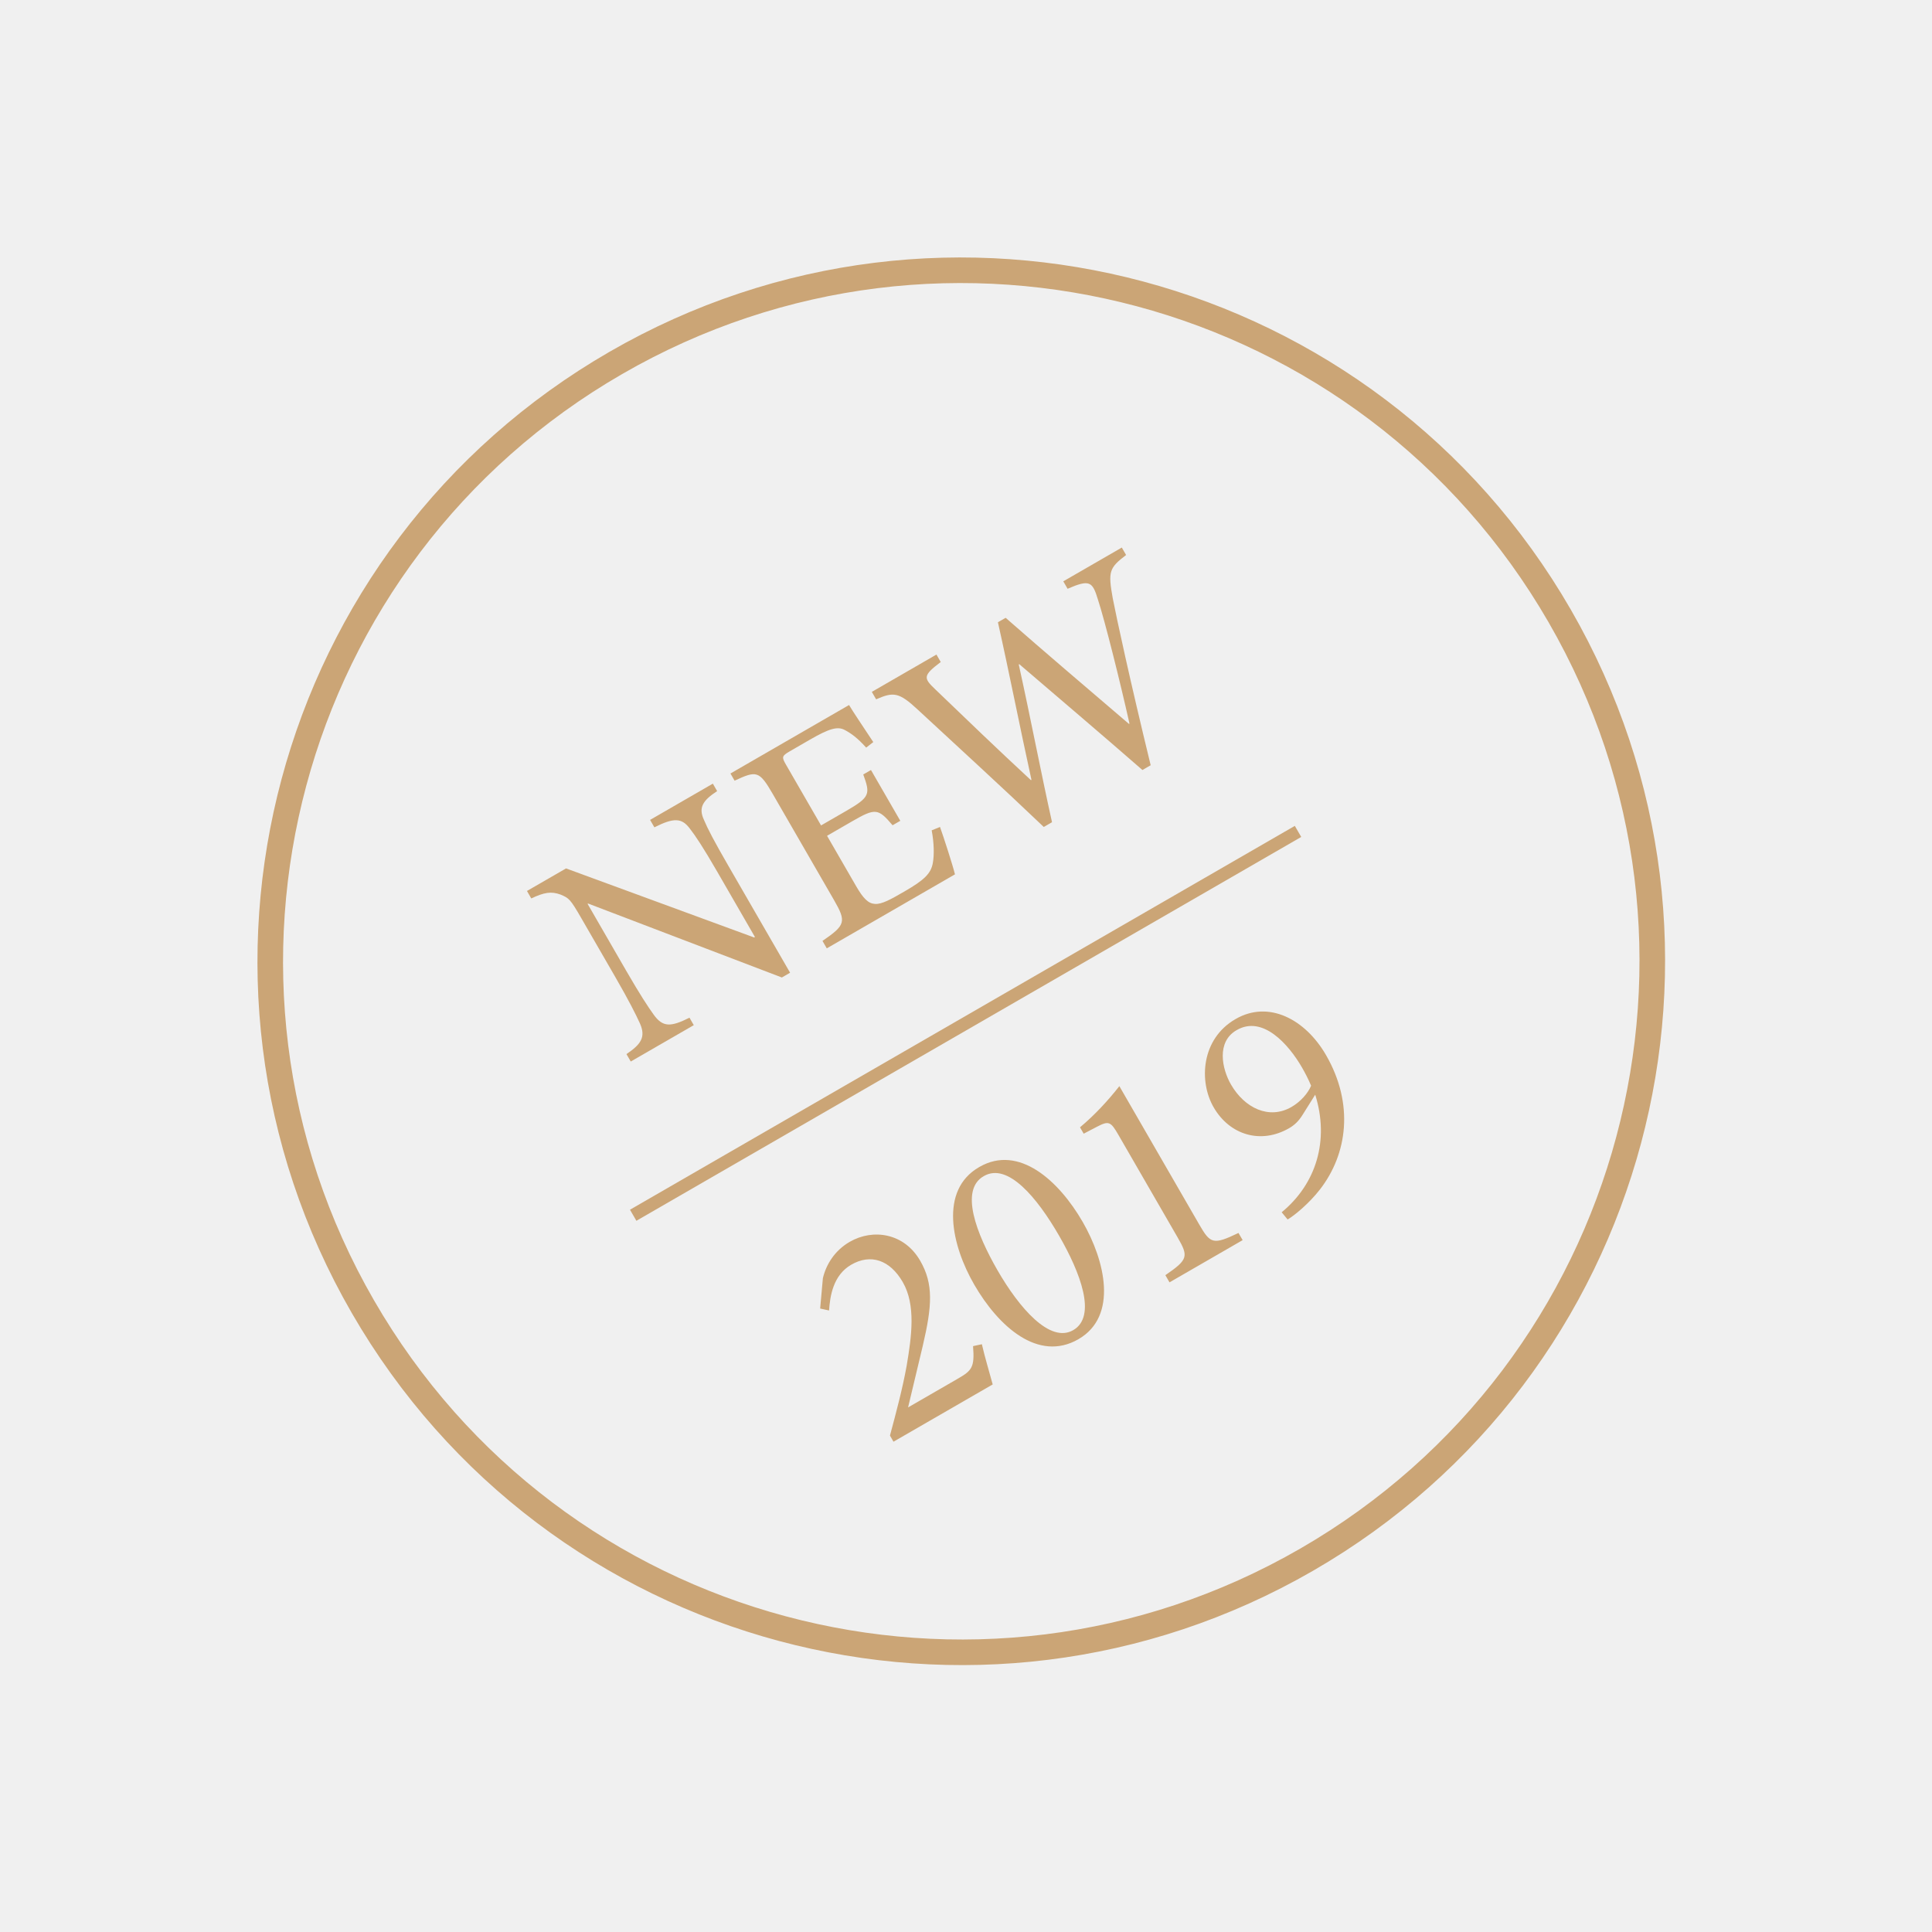
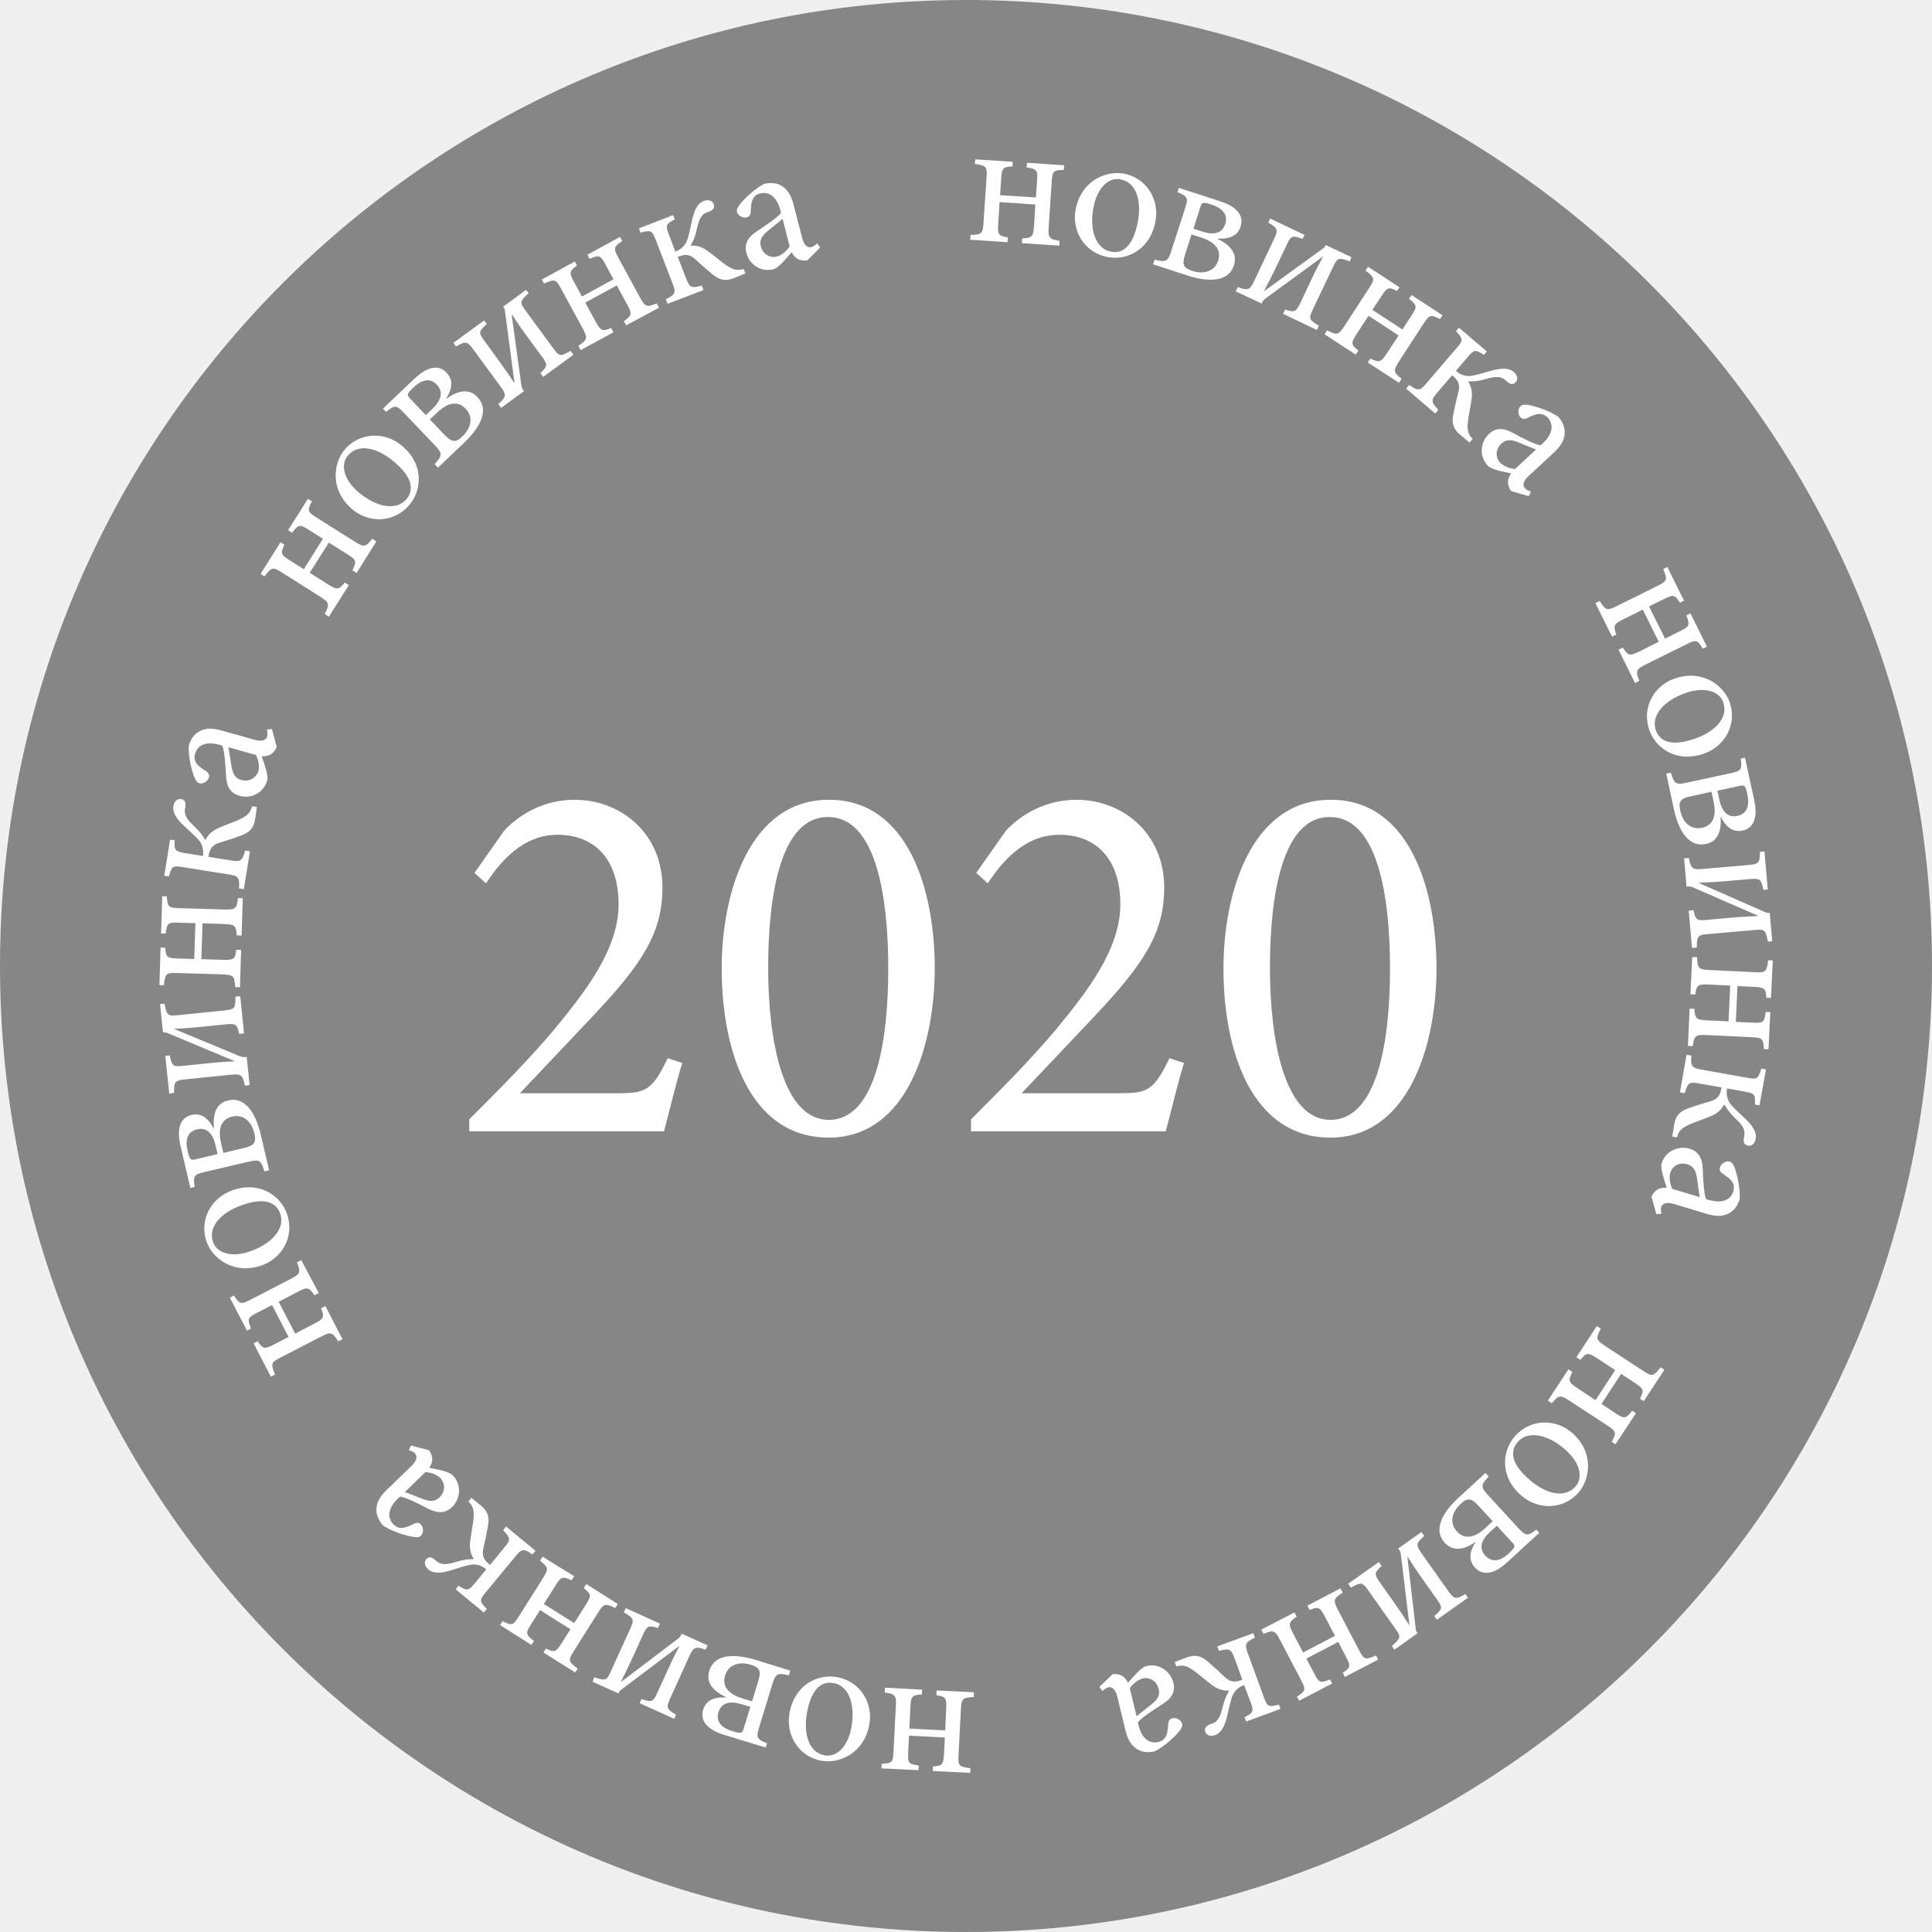
- <svg xmlns="http://www.w3.org/2000/svg" width="151" height="151" viewBox="0 0 151 151" fill="none">
-   <circle cx="75.131" cy="75.131" r="54" transform="rotate(-30 75.1314 75.1314)" stroke="#CBA576" stroke-width="2" />
-   <path d="M55.714 61.248L50.809 64.081L51.145 64.662C52.648 63.906 53.282 63.9 53.926 64.775C54.345 65.309 54.96 66.229 56.064 68.141L59.004 73.234L58.941 73.27L44.241 67.873L41.186 69.636L41.522 70.219C42.547 69.738 43.079 69.652 43.816 69.919C44.478 70.202 44.568 70.261 45.444 71.779L48.084 76.351C49.175 78.243 49.701 79.297 50.011 79.978C50.495 81.056 50.099 81.617 48.962 82.385L49.298 82.966L54.224 80.123L53.888 79.54C52.426 80.273 51.804 80.3 51.088 79.3C50.678 78.733 50.04 77.772 48.936 75.859L45.924 70.642L45.965 70.618L61.108 76.398L61.752 76.026L56.916 67.649C55.8 65.716 55.301 64.757 55.013 64.065C54.58 63.123 54.922 62.565 56.05 61.831L55.714 61.248ZM72.818 64.897C73.007 65.897 73.02 66.832 72.907 67.451C72.762 68.256 72.276 68.758 70.696 69.67C69.657 70.27 68.93 70.69 68.379 70.648C67.861 70.614 67.472 70.229 66.908 69.252L64.64 65.324L66.614 64.184C68.423 63.14 68.64 63.181 69.762 64.5L70.365 64.152L68.073 60.182L67.47 60.53C68.025 62.067 68.017 62.293 66.126 63.385L64.172 64.513L61.436 59.774C61.088 59.172 61.093 59.085 61.738 58.713L63.317 57.801C64.814 56.937 65.459 56.759 66.014 57.048C66.536 57.328 67.008 57.666 67.699 58.431L68.254 57.999C67.567 56.955 66.648 55.601 66.36 55.102L57.09 60.455L57.414 61.016C59.119 60.225 59.333 60.212 60.401 62.062L65.177 70.334C66.161 72.039 66.091 72.301 64.283 73.539L64.619 74.121L74.638 68.337C74.453 67.584 73.74 65.39 73.469 64.633L72.818 64.897ZM87.677 42.795L83.104 45.435L83.44 46.017C85.169 45.268 85.384 45.449 85.813 46.864C86.354 48.52 87.542 53.265 88.277 56.554L88.235 56.578C84.891 53.715 81.742 51.044 78.598 48.286L77.995 48.634C78.891 52.634 79.698 56.768 80.616 60.95L80.574 60.974C77.956 58.55 75.525 56.212 73.095 53.874C72.171 52.994 72.117 52.804 73.526 51.741L73.19 51.159L68.139 54.075L68.475 54.657C69.827 54.071 70.247 54.078 71.75 55.482C75.029 58.522 78.305 61.508 81.579 64.634L82.223 64.262C81.339 60.283 80.583 56.285 79.623 51.934L79.665 51.91C82.465 54.312 86.215 57.495 89.29 60.182L89.934 59.81C88.279 53.006 87.279 48.346 86.968 46.752C86.595 44.666 86.686 44.392 88.013 43.377L87.677 42.795Z" fill="#CBA576" />
-   <path d="M76.051 105.21C76.184 106.88 75.962 107.119 74.839 107.767L70.973 109.999L72.116 105.21C72.852 102.069 72.975 100.363 71.919 98.534C70.671 96.372 68.241 96.002 66.412 97.058C65.227 97.742 64.562 98.846 64.314 99.904L64.101 102.272L64.798 102.424C64.871 101.301 65.116 99.663 66.53 98.847C68.047 97.971 69.549 98.461 70.558 100.207C71.59 101.994 71.252 104.434 70.863 106.737C70.541 108.53 70.04 110.399 69.557 112.202L69.833 112.68L77.586 108.204C77.295 107.125 76.975 106.09 76.741 105.061L76.051 105.21ZM76.523 91.22C73.384 93.032 74.386 97.359 76.138 100.394C78.034 103.678 81.148 106.48 84.287 104.668C87.404 102.868 86.37 98.532 84.618 95.498C82.77 92.297 79.64 89.42 76.543 91.208L76.523 91.22ZM76.898 91.918C78.769 90.838 81.064 93.614 82.768 96.566C84.436 99.455 85.749 102.881 83.879 103.961C82.05 105.017 79.644 102.194 77.976 99.305C76.296 96.395 75.006 93.01 76.877 91.93L76.898 91.918ZM97.122 96.925L96.798 96.364C94.823 97.31 94.602 97.216 93.738 95.719L87.486 84.891C86.607 86.008 85.588 87.123 84.41 88.108L84.698 88.606L85.72 88.072C86.658 87.585 86.802 87.641 87.413 88.701L92.034 96.704C92.897 98.2 92.869 98.438 91.082 99.664L91.406 100.225L97.122 96.925ZM96.558 79.653C93.876 81.201 93.689 84.524 94.853 86.54C96.113 88.723 98.554 89.447 100.757 88.175C101.152 87.947 101.499 87.636 101.812 87.123L102.794 85.558C103.911 89.126 102.878 92.521 100.173 94.748L100.637 95.311C101.157 95.011 102.305 94.071 103.163 92.966C105.309 90.203 105.848 86.289 103.64 82.465C102.02 79.659 99.156 78.153 96.579 79.641L96.558 79.653ZM96.663 80.507C98.679 79.343 100.695 81.588 101.763 83.437C102.003 83.853 102.258 84.343 102.472 84.857C102.228 85.442 101.665 86.099 100.937 86.519C99.192 87.527 97.276 86.61 96.208 84.76C95.5 83.534 95.062 81.431 96.642 80.519L96.663 80.507Z" fill="#CBA576" />
-   <line x1="49.488" y1="94.981" x2="101.45" y2="64.981" stroke="#CBA576" />
+ <svg xmlns="http://www.w3.org/2000/svg" width="111" height="111" viewBox="0 0 111 111" fill="none">
+   <path d="M111 55.5C111 86.152 86.152 111 55.5 111C24.848 111 0 86.152 0 55.5C0 24.848 24.848 0 55.5 0C86.152 0 111 24.848 111 55.5Z" fill="#868686" />
+   <path d="M58.71 13.971L58.729 13.696C59.307 13.668 59.364 13.602 59.411 12.938L59.487 11.752L57.43 11.61L57.354 12.796C57.306 13.488 57.354 13.545 57.904 13.639L57.885 13.915L55.742 13.772L55.761 13.497C56.424 13.478 56.472 13.421 56.51 12.739L56.681 10.188C56.718 9.6 56.69 9.515 56.007 9.42L56.036 9.154L58.188 9.297L58.169 9.562C57.629 9.581 57.562 9.657 57.524 10.245L57.458 11.212L59.516 11.345L59.582 10.368C59.62 9.799 59.592 9.704 58.985 9.619L59.004 9.353L61.137 9.496L61.118 9.761C60.521 9.771 60.464 9.837 60.426 10.434L60.255 12.985C60.208 13.658 60.255 13.734 60.881 13.839L60.862 14.114L58.71 13.971Z" fill="white" />
+   <path d="M64.587 9.979C65.877 10.235 66.636 11.468 66.38 12.748C66.048 14.427 64.663 14.976 63.63 14.768C62.207 14.483 61.572 13.165 61.8 12.027C62.141 10.311 63.63 9.79 64.578 9.979H64.587ZM64.379 10.302C63.753 10.178 63.061 10.709 62.833 11.885C62.568 13.194 62.947 14.275 63.81 14.455C64.455 14.588 65.081 14.218 65.365 12.786C65.602 11.582 65.308 10.491 64.398 10.311L64.379 10.302Z" fill="white" />
+   <path d="M69.965 13.735C70.667 14.057 71.112 14.569 70.894 15.243C70.553 16.286 69.292 16.172 68.23 15.831L66.248 15.186L66.333 14.92C67.006 15.082 67.092 15.034 67.3 14.399L68.078 12C68.277 11.393 68.258 11.289 67.651 11.042L67.727 10.795L70.098 11.563C70.98 11.848 71.501 12.332 71.273 13.024C71.065 13.678 70.42 13.726 69.965 13.707V13.735ZM68.078 14.655C67.879 15.252 68.049 15.413 68.505 15.565C69.121 15.764 69.766 15.631 69.984 14.977C70.202 14.323 69.756 13.887 69.017 13.65L68.457 13.47L68.078 14.655ZM69.083 13.308C69.709 13.507 70.212 13.431 70.392 12.872C70.572 12.322 70.221 11.962 69.633 11.763C69.112 11.592 69.055 11.63 68.969 11.876L68.571 13.138L69.083 13.308Z" fill="white" />
+   <path d="M77.55 15.015C76.906 14.778 76.83 14.825 76.612 15.29L75.436 17.756C75.18 18.296 75.189 18.372 75.777 18.713L75.663 18.96L73.719 18.03L73.833 17.784C74.364 17.964 74.459 17.926 74.706 17.414L75.35 16.049C75.464 15.802 75.635 15.442 76.014 14.749H75.995L72.743 17.12C72.638 17.196 72.563 17.281 72.515 17.376L72.487 17.442L70.998 16.741L71.112 16.494C71.738 16.722 71.814 16.655 72.088 16.077L73.179 13.773C73.445 13.213 73.435 13.128 72.866 12.787L72.98 12.559L74.952 13.498L74.838 13.725C74.222 13.507 74.165 13.545 73.909 14.105L73.388 15.195C73.236 15.518 73.008 15.992 72.62 16.712L72.638 16.722L75.957 14.313C76.062 14.247 76.109 14.19 76.138 14.143L76.166 14.076L77.645 14.778L77.55 15.015Z" fill="white" />
+   <path d="M78.582 20.827L78.734 20.599C79.246 20.855 79.331 20.827 79.701 20.267L80.355 19.272L78.629 18.143L77.975 19.139C77.596 19.718 77.615 19.793 78.042 20.144L77.89 20.372L76.098 19.206L76.249 18.978C76.837 19.281 76.904 19.253 77.273 18.684L78.667 16.541C78.99 16.048 79.009 15.963 78.459 15.545L78.601 15.327L80.403 16.503L80.27 16.721C79.786 16.465 79.701 16.512 79.379 16.996L78.848 17.802L80.573 18.93L81.104 18.115C81.417 17.631 81.436 17.546 80.953 17.167L81.095 16.949L82.878 18.115L82.735 18.333C82.214 18.058 82.129 18.077 81.797 18.58L80.403 20.723C80.033 21.292 80.042 21.377 80.526 21.766L80.374 21.993L78.582 20.827Z" fill="white" />
+   <path d="M83.906 24.99C83.603 24.734 83.385 24.459 83.489 23.843C83.593 23.312 83.707 22.828 83.793 22.506C83.897 22.079 83.783 21.852 83.432 21.558L82.569 22.563C82.219 22.971 82.2 23.084 82.636 23.549L82.456 23.758L80.787 22.326L80.967 22.117C81.488 22.487 81.593 22.449 81.944 22.032L83.707 19.974C84.067 19.557 84.077 19.481 83.65 19.026L83.821 18.827L85.424 20.192L85.253 20.391C84.779 20.069 84.693 20.078 84.333 20.505L83.641 21.311C83.878 21.501 84.096 21.614 84.456 21.605C84.788 21.567 85.319 21.396 85.708 21.292C86.059 21.197 86.628 21.074 86.96 21.358C87.197 21.558 87.216 21.795 87.092 21.946C86.969 22.089 86.808 22.117 86.599 21.937L86.467 21.823C86.173 21.577 85.812 21.652 85.338 21.785C84.997 21.89 84.636 21.927 84.39 21.908L84.362 21.937C84.466 22.098 84.599 22.411 84.561 22.8C84.532 23.094 84.475 23.369 84.371 23.966C84.267 24.649 84.305 24.914 84.608 25.218L84.428 25.426L83.906 24.99Z" fill="white" />
+   <path d="M86.825 28.214C86.72 28.1 86.635 27.873 86.635 27.711C86.644 27.512 86.711 27.37 86.815 27.199C86.312 27.086 85.677 26.981 85.469 26.744C84.957 26.194 85.061 25.388 85.544 24.933C85.914 24.582 86.35 24.563 86.891 24.857C87.479 25.18 88.219 25.549 88.513 25.587L88.645 25.464C89.214 24.933 89.281 24.393 88.92 23.994C88.778 23.843 88.617 23.786 88.456 23.786C88.256 23.776 88.029 23.881 87.735 24.023C87.574 24.099 87.45 24.07 87.346 23.966C87.213 23.824 87.185 23.492 87.365 23.331C87.479 23.226 87.65 23.236 87.896 23.283C88.256 23.359 89.005 23.587 89.518 23.937C89.736 24.174 89.878 24.468 89.897 24.772C89.916 25.265 89.679 25.625 89.262 26.014L87.82 27.351C87.469 27.674 87.488 27.92 87.612 28.053C87.697 28.148 87.849 28.214 87.963 28.242L87.83 28.508L86.825 28.214ZM88.247 25.824C88.01 25.739 87.498 25.521 87.27 25.426C86.853 25.256 86.55 25.218 86.265 25.483C85.857 25.862 85.962 26.346 86.189 26.583C86.379 26.782 86.758 26.934 87.052 26.943L88.247 25.824Z" fill="white" />
+   <path d="M92.988 37.327L93.235 37.204C93.548 37.687 93.633 37.706 94.24 37.403L95.302 36.872L94.382 35.023L93.32 35.554C92.704 35.857 92.675 35.933 92.865 36.455L92.619 36.578L91.661 34.653L91.907 34.53C92.258 35.089 92.334 35.099 92.941 34.795L95.236 33.657C95.767 33.392 95.824 33.335 95.558 32.69L95.795 32.576L96.753 34.511L96.516 34.624C96.231 34.16 96.127 34.15 95.606 34.416L94.743 34.843L95.662 36.691L96.535 36.255C97.047 35.999 97.113 35.933 96.886 35.355L97.123 35.241L98.071 37.156L97.834 37.27C97.521 36.758 97.445 36.739 96.895 37.014L94.6 38.152C93.994 38.455 93.956 38.531 94.183 39.119L93.937 39.242L92.988 37.327Z" fill="white" />
+   <path d="M99.379 40.361C99.806 41.603 99.123 42.874 97.89 43.301C96.269 43.86 95.102 42.94 94.761 41.945C94.287 40.57 95.102 39.365 96.212 38.986C97.871 38.417 99.066 39.441 99.379 40.352V40.361ZM99.009 40.352C98.8 39.745 97.995 39.422 96.857 39.811C95.595 40.247 94.846 41.11 95.131 41.945C95.349 42.571 95.975 42.921 97.359 42.447C98.525 42.049 99.312 41.243 99.009 40.352Z" fill="white" />
+   <path d="M98.852 46.933C98.918 47.701 98.71 48.346 98.017 48.488C96.946 48.716 96.405 47.578 96.168 46.478L95.732 44.449L95.998 44.392C96.197 45.056 96.282 45.103 96.936 44.961L99.402 44.43C100.028 44.297 100.104 44.221 100.009 43.586L100.255 43.529L100.786 45.966C100.985 46.867 100.824 47.568 100.113 47.72C99.44 47.862 99.079 47.341 98.871 46.933H98.852ZM97.107 45.757C96.491 45.89 96.434 46.117 96.538 46.582C96.671 47.218 97.117 47.701 97.79 47.559C98.463 47.417 98.615 46.819 98.454 46.061L98.33 45.492L97.107 45.757ZM98.785 45.956C98.928 46.601 99.25 46.999 99.819 46.876C100.388 46.753 100.521 46.269 100.398 45.662C100.284 45.122 100.217 45.093 99.961 45.15L98.672 45.425L98.785 45.956Z" fill="white" />
+   <path d="M101.574 54.101C101.45 53.428 101.375 53.381 100.862 53.428L98.141 53.665C97.553 53.712 97.487 53.76 97.487 54.443L97.212 54.462L97.022 52.319L97.297 52.29C97.411 52.85 97.487 52.907 98.056 52.85L99.554 52.717C99.829 52.698 100.218 52.66 101.005 52.632V52.612L97.307 51.001C97.183 50.944 97.079 50.925 96.975 50.934L96.899 50.944L96.757 49.313L97.032 49.294C97.155 49.948 97.25 49.976 97.885 49.919L100.426 49.701C101.043 49.645 101.109 49.597 101.119 48.943L101.375 48.924L101.564 51.105L101.308 51.124C101.185 50.488 101.119 50.46 100.512 50.507L99.307 50.612C98.947 50.64 98.425 50.688 97.61 50.716V50.735L101.365 52.385C101.479 52.442 101.555 52.451 101.602 52.451L101.678 52.442L101.82 54.073L101.574 54.101Z" fill="white" />
+   <path d="M97.074 57.951L97.349 57.961C97.387 58.539 97.453 58.596 98.127 58.625L99.312 58.681L99.407 56.624L98.231 56.567C97.539 56.538 97.482 56.586 97.397 57.136L97.121 57.126L97.226 54.983L97.501 54.993C97.529 55.657 97.596 55.704 98.269 55.733L100.829 55.856C101.427 55.884 101.502 55.856 101.588 55.173L101.853 55.182L101.749 57.335L101.483 57.326C101.455 56.785 101.37 56.728 100.791 56.7L99.824 56.652L99.729 58.71L100.706 58.757C101.275 58.786 101.37 58.757 101.445 58.141L101.711 58.151L101.607 60.284L101.341 60.275C101.313 59.677 101.256 59.62 100.649 59.592L98.089 59.469C97.406 59.44 97.34 59.487 97.254 60.104L96.979 60.094L97.074 57.951Z" fill="white" />
+   <path d="M96.188 64.627C96.254 64.238 96.377 63.907 96.965 63.688C97.468 63.508 97.951 63.366 98.274 63.271C98.7 63.139 98.833 62.93 98.909 62.475L97.6 62.247C97.069 62.152 96.965 62.19 96.794 62.807L96.519 62.759L96.899 60.597L97.174 60.645C97.126 61.28 97.212 61.356 97.743 61.451L100.407 61.925C100.948 62.02 101.024 61.991 101.194 61.394L101.46 61.441L101.09 63.508L100.824 63.461C100.862 62.882 100.805 62.825 100.265 62.721L99.222 62.532C99.184 62.835 99.193 63.072 99.383 63.376C99.582 63.651 99.999 64.011 100.293 64.295C100.549 64.542 100.948 64.969 100.872 65.414C100.815 65.718 100.635 65.86 100.436 65.822C100.246 65.784 100.142 65.661 100.189 65.386L100.218 65.215C100.284 64.836 100.028 64.57 99.677 64.229C99.421 63.992 99.203 63.698 99.089 63.48L99.051 63.47C98.966 63.641 98.757 63.916 98.406 64.077C98.131 64.201 97.875 64.295 97.306 64.504C96.671 64.76 96.453 64.921 96.349 65.348L96.074 65.3L96.188 64.627Z" fill="white" />
+   <path d="M94.888 68.761C94.935 68.609 95.087 68.42 95.229 68.344C95.4 68.249 95.561 68.23 95.76 68.24C95.609 67.746 95.381 67.149 95.466 66.846C95.684 66.125 96.434 65.803 97.078 66.002C97.562 66.144 97.799 66.504 97.828 67.121C97.847 67.794 97.903 68.619 98.017 68.894L98.188 68.941C98.927 69.159 99.439 68.951 99.591 68.429C99.648 68.24 99.62 68.059 99.534 67.927C99.439 67.756 99.24 67.604 98.965 67.424C98.814 67.32 98.776 67.197 98.823 67.054C98.88 66.874 99.145 66.675 99.383 66.741C99.534 66.789 99.61 66.941 99.695 67.178C99.809 67.528 99.99 68.287 99.952 68.903C99.857 69.207 99.677 69.491 99.43 69.653C99.022 69.918 98.577 69.899 98.046 69.738L96.168 69.169C95.713 69.036 95.504 69.169 95.447 69.34C95.409 69.463 95.428 69.624 95.457 69.738L95.163 69.757L94.888 68.761ZM97.657 68.78C97.609 68.534 97.543 67.984 97.505 67.737C97.439 67.282 97.325 67.007 96.946 66.893C96.415 66.732 96.054 67.064 95.96 67.386C95.884 67.652 95.95 68.059 96.083 68.306L97.657 68.78Z" fill="white" />
+   <path d="M90.114 78.67L90.342 78.822C90.076 79.334 90.114 79.419 90.674 79.789L91.669 80.443L92.798 78.717L91.802 78.063C91.224 77.684 91.148 77.703 90.797 78.129L90.569 77.978L91.745 76.186L91.973 76.337C91.66 76.925 91.698 76.992 92.267 77.361L94.41 78.765C94.903 79.087 94.988 79.106 95.406 78.556L95.624 78.698L94.438 80.5L94.22 80.358C94.476 79.874 94.429 79.789 93.945 79.466L93.139 78.935L92.011 80.661L92.826 81.202C93.31 81.515 93.395 81.534 93.775 81.05L93.993 81.192L92.817 82.975L92.599 82.842C92.883 82.311 92.855 82.235 92.352 81.903L90.209 80.5C89.64 80.13 89.555 80.14 89.156 80.623L88.929 80.472L90.114 78.67Z" fill="white" />
+   <path d="M90.709 85.734C89.846 86.73 88.404 86.787 87.418 85.934C86.119 84.824 86.328 83.345 87.01 82.548C87.959 81.448 89.409 81.543 90.301 82.302C91.619 83.44 91.344 84.985 90.709 85.734ZM90.528 85.393C90.946 84.91 90.813 84.047 89.903 83.26C88.888 82.387 87.769 82.179 87.191 82.852C86.764 83.355 86.773 84.075 87.883 85.023C88.822 85.839 89.912 86.114 90.528 85.393Z" fill="white" />
+   <path d="M84.784 88.58C84.159 89.026 83.495 89.168 83.011 88.647C82.272 87.841 82.983 86.797 83.808 86.039L85.344 84.626L85.534 84.825C85.059 85.328 85.069 85.432 85.515 85.925L87.222 87.784C87.658 88.248 87.752 88.286 88.265 87.878L88.435 88.068L86.596 89.756C85.913 90.382 85.24 90.6 84.737 90.059C84.272 89.547 84.538 88.969 84.784 88.59V88.58ZM84.917 86.484C84.491 86.02 84.263 86.086 83.912 86.409C83.438 86.845 83.239 87.48 83.704 87.983C84.168 88.495 84.766 88.324 85.335 87.793L85.761 87.395L84.917 86.484ZM85.6 88.021C85.116 88.466 84.936 88.95 85.335 89.377C85.733 89.803 86.216 89.68 86.671 89.263C87.079 88.893 87.07 88.817 86.89 88.628L85.998 87.66L85.6 88.021Z" fill="white" />
+   <path d="M79.969 94.563C80.49 94.118 80.49 94.023 80.197 93.615L78.622 91.387C78.281 90.903 78.205 90.875 77.617 91.216L77.456 90.989L79.22 89.746L79.381 89.974C78.954 90.353 78.945 90.448 79.277 90.913L80.149 92.145C80.31 92.373 80.538 92.695 80.955 93.359L80.974 93.35L80.49 89.348C80.472 89.215 80.443 89.111 80.377 89.026L80.329 88.969L81.666 88.02L81.828 88.248C81.325 88.684 81.344 88.779 81.714 89.301L83.183 91.377C83.544 91.88 83.62 91.918 84.189 91.586L84.34 91.794L82.558 93.056L82.406 92.847C82.899 92.42 82.889 92.354 82.529 91.851L81.828 90.865C81.619 90.571 81.315 90.145 80.879 89.452L80.86 89.462L81.334 93.539C81.344 93.663 81.372 93.738 81.401 93.776L81.448 93.833L80.111 94.781L79.969 94.563Z" fill="white" />
+   <path d="M74.374 92.638L74.497 92.884C74.023 93.207 74.004 93.302 74.317 93.889L74.867 94.942L76.697 93.984L76.147 92.932C75.825 92.315 75.758 92.296 75.237 92.496L75.113 92.249L77.019 91.253L77.143 91.5C76.593 91.86 76.583 91.936 76.896 92.543L78.081 94.809C78.356 95.34 78.423 95.388 79.058 95.113L79.181 95.35L77.266 96.346L77.143 96.108C77.598 95.814 77.607 95.71 77.332 95.189L76.887 94.335L75.056 95.293L75.512 96.156C75.777 96.668 75.844 96.725 76.412 96.488L76.536 96.725L74.639 97.711L74.516 97.474C75.019 97.151 75.037 97.066 74.753 96.535L73.568 94.269C73.255 93.662 73.179 93.633 72.591 93.871L72.468 93.624L74.374 92.638Z" fill="white" />
+   <path d="M68.155 95.236C68.525 95.103 68.875 95.037 69.359 95.435C69.767 95.786 70.137 96.127 70.374 96.355C70.696 96.658 70.952 96.668 71.379 96.507L70.924 95.264C70.734 94.752 70.658 94.686 70.032 94.847L69.937 94.591L72.005 93.832L72.099 94.088C71.521 94.364 71.511 94.477 71.692 94.989L72.621 97.531C72.811 98.052 72.877 98.09 73.474 97.938L73.569 98.185L71.597 98.906L71.502 98.659C72.014 98.403 72.043 98.327 71.853 97.806L71.483 96.81C71.199 96.924 70.999 97.056 70.829 97.379C70.696 97.692 70.592 98.232 70.497 98.621C70.412 98.972 70.241 99.531 69.824 99.683C69.539 99.787 69.321 99.702 69.255 99.513C69.188 99.332 69.245 99.181 69.501 99.076L69.662 99.019C70.023 98.887 70.127 98.536 70.25 98.062C70.326 97.72 70.469 97.388 70.601 97.17L70.582 97.132C70.393 97.142 70.051 97.104 69.729 96.876C69.482 96.706 69.274 96.525 68.799 96.146C68.259 95.719 68.013 95.625 67.586 95.739L67.491 95.483L68.155 95.236Z" fill="white" />
+   <path d="M63.916 96.194C64.067 96.156 64.314 96.194 64.447 96.27C64.617 96.374 64.712 96.498 64.807 96.678C65.158 96.299 65.556 95.796 65.869 95.72C66.599 95.54 67.253 96.033 67.415 96.678C67.538 97.171 67.339 97.56 66.817 97.892C66.248 98.252 65.556 98.707 65.376 98.954L65.414 99.124C65.594 99.883 66.04 100.205 66.561 100.082C66.76 100.035 66.893 99.921 66.969 99.779C67.073 99.608 67.102 99.361 67.121 99.029C67.13 98.849 67.216 98.754 67.367 98.717C67.557 98.669 67.86 98.802 67.917 99.039C67.955 99.191 67.86 99.333 67.699 99.532C67.462 99.807 66.893 100.348 66.334 100.623C66.021 100.698 65.689 100.679 65.423 100.547C64.987 100.319 64.788 99.94 64.655 99.39L64.191 97.474C64.077 97.01 63.859 96.896 63.679 96.943C63.555 96.972 63.422 97.067 63.337 97.162L63.166 96.915L63.916 96.194ZM65.3 98.603C65.49 98.442 65.935 98.1 66.125 97.948C66.485 97.664 66.665 97.427 66.571 97.038C66.438 96.498 65.964 96.356 65.651 96.431C65.385 96.498 65.063 96.754 64.911 97L65.3 98.603Z" fill="white" />
+   <path d="M52.975 97.076L52.965 97.351C52.387 97.389 52.33 97.455 52.302 98.128L52.245 99.314L54.303 99.418L54.359 98.233C54.397 97.54 54.34 97.483 53.8 97.398L53.809 97.123L55.953 97.227L55.943 97.502C55.279 97.531 55.232 97.597 55.203 98.27L55.071 100.831C55.042 101.428 55.071 101.504 55.753 101.589L55.744 101.855L53.591 101.751L53.601 101.485C54.141 101.457 54.198 101.381 54.236 100.793L54.284 99.826L52.226 99.721L52.178 100.698C52.15 101.267 52.178 101.352 52.785 101.438L52.776 101.703L50.642 101.599L50.652 101.333C51.249 101.314 51.306 101.248 51.335 100.641L51.467 98.081C51.505 97.398 51.448 97.332 50.832 97.237L50.842 96.962L52.975 97.076Z" fill="white" />
+   <path d="M47.199 101.163C45.9 100.926 45.132 99.712 45.36 98.422C45.663 96.744 47.038 96.166 48.072 96.355C49.504 96.611 50.158 97.92 49.949 99.067C49.636 100.793 48.157 101.334 47.209 101.163H47.199ZM47.398 100.85C48.024 100.964 48.707 100.414 48.916 99.238C49.153 97.92 48.764 96.848 47.892 96.697C47.247 96.583 46.63 96.953 46.365 98.394C46.147 99.608 46.46 100.689 47.38 100.85H47.398Z" fill="white" />
+   <path d="M41.699 97.493C40.998 97.18 40.533 96.678 40.751 95.995C41.074 94.952 42.335 95.037 43.416 95.369L45.407 95.985L45.322 96.251C44.648 96.099 44.563 96.147 44.364 96.791L43.624 99.209C43.435 99.816 43.463 99.921 44.07 100.158L43.994 100.404L41.605 99.674C40.723 99.399 40.192 98.925 40.4 98.223C40.599 97.559 41.244 97.503 41.699 97.522V97.493ZM42.591 97.91C41.965 97.721 41.453 97.806 41.282 98.365C41.111 98.925 41.472 99.276 42.06 99.456C42.591 99.617 42.648 99.579 42.724 99.323L43.112 98.062L42.591 97.91ZM43.577 96.545C43.757 95.948 43.586 95.786 43.131 95.644C42.515 95.454 41.87 95.597 41.661 96.26C41.462 96.924 41.908 97.351 42.648 97.578L43.207 97.749L43.577 96.545Z" fill="white" />
+   <path d="M34.142 96.364C34.786 96.582 34.862 96.544 35.071 96.08L36.199 93.595C36.446 93.055 36.436 92.979 35.839 92.638L35.953 92.391L37.916 93.282L37.802 93.538C37.261 93.368 37.176 93.406 36.939 93.927L36.313 95.302C36.199 95.549 36.038 95.909 35.678 96.611L35.697 96.62L38.911 94.183C39.015 94.107 39.091 94.022 39.139 93.927L39.167 93.861L40.656 94.534L40.542 94.781C39.916 94.563 39.84 94.638 39.575 95.217L38.522 97.54C38.266 98.1 38.276 98.185 38.845 98.517L38.74 98.754L36.749 97.853L36.853 97.616C37.47 97.825 37.527 97.777 37.783 97.218L38.285 96.118C38.437 95.786 38.646 95.312 39.025 94.591L39.006 94.582L35.734 97.047C35.63 97.113 35.583 97.18 35.564 97.227L35.535 97.293L34.047 96.62L34.142 96.364Z" fill="white" />
+   <path d="M32.99 90.561L32.838 90.798C32.317 90.542 32.231 90.58 31.881 91.149L31.245 92.154L32.99 93.254L33.625 92.249C33.995 91.661 33.976 91.595 33.54 91.244L33.682 91.007L35.493 92.154L35.351 92.391C34.763 92.097 34.687 92.126 34.327 92.704L32.962 94.866C32.649 95.369 32.63 95.454 33.189 95.862L33.047 96.089L31.226 94.942L31.369 94.714C31.852 94.961 31.947 94.913 32.26 94.42L32.772 93.605L31.027 92.505L30.506 93.33C30.202 93.814 30.183 93.908 30.676 94.278L30.534 94.506L28.732 93.368L28.875 93.14C29.406 93.415 29.482 93.387 29.804 92.875L31.169 90.713C31.53 90.134 31.52 90.058 31.027 89.67L31.169 89.433L32.99 90.561Z" fill="white" />
+   <path d="M27.609 86.484C27.912 86.73 28.14 87.005 28.045 87.631C27.95 88.162 27.846 88.646 27.77 88.968C27.675 89.404 27.799 89.623 28.149 89.916L28.993 88.892C29.335 88.475 29.354 88.371 28.908 87.916L29.069 87.698L30.767 89.101L30.596 89.31C30.065 88.949 29.96 88.997 29.619 89.414L27.893 91.5C27.543 91.927 27.533 92.003 27.969 92.439L27.799 92.647L26.177 91.31L26.348 91.102C26.831 91.415 26.907 91.405 27.267 90.978L27.941 90.163C27.694 89.973 27.486 89.869 27.125 89.888C26.793 89.926 26.262 90.116 25.883 90.229C25.542 90.334 24.973 90.466 24.622 90.182C24.385 89.983 24.356 89.755 24.48 89.604C24.603 89.452 24.764 89.423 24.973 89.604L25.105 89.708C25.399 89.954 25.76 89.869 26.234 89.727C26.566 89.623 26.926 89.566 27.182 89.585L27.211 89.547C27.106 89.395 26.974 89.073 27.002 88.684C27.03 88.39 27.078 88.115 27.173 87.517C27.267 86.835 27.23 86.569 26.907 86.266L27.087 86.057L27.609 86.484Z" fill="white" />
+   <path d="M24.634 83.317C24.748 83.431 24.833 83.658 24.833 83.819C24.833 84.019 24.767 84.161 24.663 84.331C25.165 84.436 25.801 84.531 26.019 84.768C26.54 85.308 26.455 86.124 25.971 86.588C25.602 86.939 25.175 86.968 24.625 86.692C24.027 86.38 23.288 86.019 22.984 85.981L22.852 86.105C22.292 86.645 22.226 87.186 22.605 87.584C22.747 87.726 22.909 87.793 23.079 87.783C23.278 87.783 23.506 87.688 23.8 87.537C23.961 87.461 24.084 87.48 24.189 87.593C24.321 87.736 24.359 88.058 24.189 88.229C24.075 88.343 23.904 88.333 23.658 88.286C23.297 88.219 22.548 88.001 22.027 87.66C21.808 87.432 21.657 87.138 21.628 86.835C21.6 86.342 21.828 85.972 22.235 85.583L23.648 84.218C23.989 83.886 23.971 83.639 23.847 83.506C23.762 83.412 23.61 83.355 23.487 83.317L23.61 83.051L24.634 83.317ZM23.259 85.725C23.496 85.801 24.008 86.019 24.245 86.105C24.672 86.266 24.966 86.304 25.251 86.029C25.649 85.65 25.535 85.166 25.308 84.929C25.118 84.73 24.729 84.587 24.445 84.578L23.259 85.725Z" fill="white" />
+   <path d="M18.315 74.289L18.068 74.422C17.746 73.938 17.66 73.928 17.063 74.241L16.01 74.791L16.959 76.621L18.011 76.072C18.628 75.759 18.646 75.683 18.447 75.161L18.694 75.038L19.68 76.944L19.434 77.067C19.073 76.508 18.997 76.508 18.39 76.821L16.115 77.996C15.584 78.272 15.536 78.328 15.802 78.973L15.565 79.097L14.569 77.181L14.806 77.058C15.1 77.513 15.204 77.522 15.716 77.257L16.579 76.811L15.631 74.981L14.759 75.427C14.247 75.692 14.19 75.759 14.427 76.328L14.19 76.451L13.204 74.554L13.441 74.431C13.763 74.934 13.839 74.953 14.379 74.678L16.655 73.502C17.262 73.189 17.291 73.113 17.063 72.525L17.309 72.402L18.315 74.289Z" fill="white" />
+   <path d="M11.877 71.369C11.431 70.127 12.095 68.847 13.318 68.401C14.93 67.813 16.116 68.714 16.476 69.71C16.969 71.075 16.163 72.289 15.072 72.687C13.422 73.284 12.209 72.279 11.877 71.369ZM12.247 71.379C12.465 71.976 13.28 72.289 14.409 71.881C15.67 71.426 16.4 70.544 16.097 69.719C15.869 69.103 15.234 68.752 13.859 69.254C12.702 69.672 11.924 70.487 12.247 71.369V71.379Z" fill="white" />
+   <path d="M12.292 64.797C12.217 64.029 12.406 63.384 13.108 63.223C14.17 62.977 14.729 64.105 14.986 65.205L15.46 67.234L15.194 67.301C14.986 66.637 14.9 66.599 14.246 66.751L11.78 67.329C11.164 67.471 11.079 67.547 11.183 68.192L10.937 68.249L10.367 65.821C10.159 64.921 10.301 64.219 11.012 64.058C11.686 63.897 12.055 64.427 12.274 64.826L12.292 64.797ZM12.378 65.784C12.226 65.139 11.894 64.75 11.325 64.883C10.756 65.015 10.633 65.508 10.775 66.106C10.899 66.646 10.965 66.675 11.221 66.608L12.501 66.305L12.378 65.784ZM14.056 65.945C14.663 65.802 14.72 65.575 14.616 65.11C14.464 64.475 14.009 63.991 13.335 64.153C12.662 64.314 12.52 64.911 12.7 65.67L12.833 66.239L14.056 65.945Z" fill="white" />
+   <path d="M9.45 57.667C9.582 58.34 9.658 58.378 10.17 58.33L12.882 58.055C13.47 57.998 13.537 57.942 13.527 57.259L13.802 57.23L14.02 59.373L13.745 59.402C13.622 58.852 13.546 58.795 12.977 58.852L11.479 59.004C11.204 59.032 10.815 59.07 10.028 59.108V59.127L13.755 60.673C13.878 60.72 13.982 60.748 14.096 60.73L14.172 60.72L14.343 62.342L14.068 62.37C13.935 61.725 13.84 61.687 13.205 61.754L10.673 62.01C10.056 62.076 9.99 62.123 10 62.787L9.725 62.835L9.497 60.663L9.753 60.635C9.886 61.27 9.952 61.298 10.559 61.232L11.763 61.109C12.124 61.071 12.636 61.014 13.461 60.976V60.957L9.677 59.373C9.563 59.317 9.488 59.307 9.44 59.317H9.364L9.194 57.686L9.45 57.667Z" fill="white" />
+   <path d="M13.881 53.751L13.606 53.741C13.559 53.163 13.493 53.106 12.819 53.087L11.634 53.049L11.568 55.106L12.753 55.144C13.445 55.163 13.502 55.116 13.578 54.566L13.853 54.575L13.787 56.718L13.512 56.709C13.474 56.045 13.407 56.007 12.725 55.979L10.164 55.903C9.567 55.884 9.491 55.913 9.415 56.605L9.159 56.595L9.226 54.443L9.491 54.452C9.529 54.993 9.614 55.05 10.193 55.069L11.16 55.097L11.226 53.039L10.25 53.011C9.681 52.992 9.586 53.02 9.52 53.637L9.254 53.627L9.32 51.494L9.586 51.503C9.624 52.1 9.681 52.157 10.288 52.176L12.848 52.252C13.531 52.271 13.597 52.224 13.673 51.598L13.948 51.607L13.881 53.751Z" fill="white" />
+   <path d="M14.664 47.037C14.598 47.426 14.484 47.758 13.896 47.986C13.393 48.175 12.919 48.327 12.597 48.422C12.18 48.554 12.047 48.773 11.971 49.228L13.28 49.436C13.811 49.522 13.915 49.484 14.086 48.867L14.361 48.915L14.01 51.086L13.735 51.039C13.773 50.404 13.687 50.328 13.156 50.242L10.482 49.816C9.932 49.73 9.866 49.759 9.705 50.356L9.439 50.318L9.771 48.242L10.037 48.279C10.008 48.858 10.065 48.915 10.605 49.01L11.658 49.18C11.696 48.877 11.677 48.64 11.478 48.336C11.279 48.071 10.843 47.711 10.558 47.435C10.293 47.189 9.894 46.772 9.961 46.326C10.008 46.023 10.198 45.88 10.397 45.909C10.587 45.937 10.691 46.07 10.653 46.336L10.624 46.506C10.568 46.886 10.824 47.151 11.175 47.492C11.44 47.73 11.658 48.014 11.772 48.232L11.81 48.242C11.895 48.071 12.094 47.796 12.445 47.625C12.711 47.492 12.976 47.398 13.536 47.179C14.171 46.914 14.38 46.743 14.484 46.317L14.759 46.364L14.664 47.037Z" fill="white" />
+   <path d="M15.899 42.913C15.851 43.064 15.7 43.254 15.567 43.339C15.396 43.434 15.235 43.453 15.036 43.453C15.197 43.937 15.434 44.534 15.349 44.847C15.14 45.577 14.4 45.909 13.756 45.719C13.263 45.577 13.025 45.226 12.988 44.61C12.959 43.937 12.893 43.112 12.77 42.837L12.599 42.789C11.85 42.581 11.347 42.799 11.205 43.32C11.148 43.519 11.177 43.69 11.271 43.823C11.366 43.993 11.565 44.136 11.85 44.316C12.001 44.411 12.039 44.534 12.001 44.676C11.954 44.856 11.679 45.065 11.451 44.999C11.3 44.951 11.224 44.8 11.129 44.562C11.006 44.221 10.807 43.453 10.845 42.837C10.93 42.533 11.11 42.249 11.357 42.078C11.764 41.803 12.201 41.822 12.741 41.974L14.637 42.505C15.102 42.638 15.301 42.495 15.349 42.315C15.387 42.192 15.358 42.031 15.33 41.917L15.624 41.888L15.899 42.913ZM13.12 42.931C13.168 43.178 13.253 43.728 13.291 43.974C13.367 44.43 13.481 44.705 13.86 44.809C14.391 44.961 14.751 44.619 14.846 44.297C14.922 44.031 14.846 43.624 14.704 43.377L13.12 42.931Z" fill="white" />
+   <path d="M20.487 32.918L20.25 32.766C20.506 32.245 20.468 32.159 19.899 31.808L18.894 31.173L17.794 32.908L18.799 33.544C19.387 33.913 19.454 33.895 19.805 33.468L20.042 33.62L18.894 35.431L18.657 35.279C18.951 34.691 18.923 34.615 18.354 34.255L16.192 32.889C15.689 32.576 15.613 32.557 15.196 33.117L14.969 32.975L16.116 31.154L16.343 31.296C16.097 31.78 16.144 31.875 16.637 32.188L17.453 32.7L18.553 30.955L17.728 30.433C17.244 30.13 17.159 30.111 16.78 30.604L16.552 30.462L17.69 28.66L17.918 28.802C17.642 29.333 17.671 29.409 18.183 29.732L20.345 31.097C20.924 31.457 20.999 31.448 21.388 30.955L21.625 31.107L20.487 32.918Z" fill="white" />
+   <path d="M19.787 25.853C20.631 24.839 22.072 24.763 23.077 25.597C24.395 26.688 24.215 28.167 23.542 28.983C22.613 30.102 21.152 30.026 20.261 29.276C18.914 28.158 19.17 26.602 19.787 25.853ZM19.976 26.185C19.569 26.678 19.711 27.541 20.631 28.309C21.664 29.163 22.783 29.352 23.352 28.679C23.769 28.177 23.75 27.446 22.622 26.517C21.674 25.711 20.574 25.455 19.976 26.185Z" fill="white" />
+   <path d="M25.662 22.904C26.279 22.449 26.942 22.288 27.426 22.809C28.184 23.606 27.483 24.659 26.667 25.436L25.16 26.868L24.97 26.669C25.435 26.157 25.425 26.052 24.97 25.569L23.225 23.739C22.789 23.274 22.685 23.246 22.182 23.663L22.002 23.473L23.813 21.757C24.486 21.122 25.16 20.884 25.662 21.416C26.136 21.918 25.88 22.506 25.643 22.885L25.662 22.904ZM24.856 23.473C25.33 23.018 25.501 22.534 25.103 22.108C24.704 21.681 24.211 21.823 23.766 22.25C23.367 22.629 23.367 22.696 23.557 22.895L24.467 23.852L24.856 23.473ZM25.567 25.009C26.003 25.465 26.231 25.398 26.573 25.066C27.047 24.62 27.227 23.985 26.753 23.483C26.279 22.98 25.691 23.16 25.122 23.701L24.695 24.099L25.567 25.009Z" fill="white" />
+   <path d="M30.374 16.844C29.862 17.3 29.862 17.385 30.165 17.802L31.777 20.002C32.128 20.486 32.204 20.505 32.783 20.154L32.944 20.381L31.209 21.652L31.047 21.434C31.465 21.045 31.474 20.95 31.133 20.486L30.241 19.272C30.08 19.044 29.843 18.731 29.416 18.077L29.397 18.087L29.947 22.088C29.966 22.221 30.004 22.325 30.061 22.411L30.108 22.468L28.791 23.435L28.629 23.217C29.122 22.78 29.103 22.676 28.724 22.164L27.216 20.106C26.856 19.613 26.771 19.575 26.202 19.907L26.05 19.699L27.814 18.409L27.965 18.618C27.482 19.054 27.491 19.12 27.861 19.623L28.572 20.599C28.781 20.893 29.094 21.311 29.54 21.993L29.558 21.984L29.018 17.916C29.009 17.793 28.98 17.717 28.952 17.679L28.904 17.622L30.222 16.655L30.374 16.844Z" fill="white" />
+   <path d="M35.976 18.694L35.843 18.447C36.318 18.116 36.327 18.03 36.005 17.442L35.436 16.399L33.624 17.385L34.193 18.428C34.525 19.035 34.592 19.054 35.113 18.846L35.246 19.092L33.359 20.116L33.226 19.87C33.776 19.5 33.776 19.424 33.454 18.827L32.231 16.579C31.946 16.058 31.88 16.01 31.254 16.295L31.131 16.058L33.027 15.024L33.15 15.261C32.705 15.565 32.695 15.669 32.97 16.181L33.435 17.035L35.246 16.048L34.781 15.185C34.506 14.683 34.44 14.626 33.871 14.873L33.748 14.635L35.625 13.611L35.749 13.848C35.255 14.18 35.236 14.256 35.521 14.797L36.744 17.044C37.067 17.641 37.142 17.67 37.73 17.433L37.863 17.679L35.976 18.694Z" fill="white" />
+   <path d="M42.181 15.973C41.821 16.115 41.47 16.182 40.977 15.793C40.56 15.451 40.19 15.12 39.943 14.892C39.611 14.598 39.365 14.588 38.938 14.759L39.422 16.001C39.621 16.504 39.697 16.58 40.322 16.409L40.417 16.665L38.36 17.452L38.255 17.196C38.824 16.902 38.843 16.798 38.644 16.295L37.667 13.764C37.468 13.252 37.402 13.204 36.804 13.365L36.71 13.119L38.673 12.36L38.767 12.607C38.255 12.872 38.227 12.948 38.426 13.47L38.805 14.456C39.09 14.332 39.289 14.2 39.45 13.877C39.583 13.564 39.678 13.014 39.763 12.626C39.848 12.275 40 11.715 40.417 11.554C40.702 11.44 40.92 11.526 40.996 11.715C41.062 11.896 41.015 12.047 40.759 12.152L40.597 12.209C40.237 12.351 40.142 12.701 40.029 13.185C39.962 13.536 39.829 13.868 39.687 14.076L39.706 14.114C39.896 14.095 40.237 14.133 40.56 14.351C40.806 14.522 41.024 14.693 41.498 15.072C42.048 15.489 42.304 15.584 42.722 15.451L42.826 15.707L42.181 15.973Z" fill="white" />
+   <path d="M46.383 14.958C46.231 14.996 45.985 14.958 45.852 14.891C45.681 14.796 45.586 14.664 45.482 14.493C45.141 14.882 44.742 15.384 44.439 15.47C43.709 15.659 43.045 15.185 42.884 14.531C42.761 14.038 42.941 13.649 43.453 13.308C44.012 12.947 44.695 12.473 44.875 12.227L44.828 12.056C44.629 11.307 44.192 10.985 43.661 11.117C43.462 11.165 43.33 11.278 43.263 11.43C43.168 11.601 43.14 11.848 43.13 12.179C43.121 12.36 43.035 12.454 42.893 12.492C42.704 12.54 42.4 12.407 42.343 12.179C42.305 12.028 42.4 11.876 42.552 11.686C42.789 11.402 43.349 10.852 43.898 10.567C44.211 10.492 44.543 10.501 44.809 10.624C45.245 10.842 45.454 11.222 45.596 11.772L46.089 13.678C46.212 14.142 46.43 14.246 46.61 14.199C46.734 14.171 46.866 14.066 46.952 13.981L47.123 14.218L46.383 14.958ZM44.961 12.568C44.771 12.739 44.335 13.08 44.145 13.241C43.794 13.526 43.614 13.772 43.709 14.152C43.851 14.683 44.325 14.825 44.638 14.74C44.904 14.673 45.217 14.398 45.368 14.152L44.961 12.568Z" fill="white" />
+   <path d="M38.36 60.8C37.46 62.69 37.07 62.81 35.45 62.81H29.87L34.1 58.34C36.86 55.4 38.06 53.63 38.06 50.99C38.06 47.87 35.66 45.95 33.02 45.95C31.31 45.95 29.9 46.73 28.97 47.72L27.26 50.15L27.92 50.75C28.7 49.58 29.99 47.96 32.03 47.96C34.22 47.96 35.54 49.43 35.54 51.95C35.54 54.53 33.65 56.96 31.79 59.21C30.32 60.95 28.61 62.66 26.96 64.31V65H38.15C38.51 63.65 38.81 62.33 39.2 61.07L38.36 60.8ZM47.614 45.95C43.084 45.95 41.464 51.26 41.464 55.64C41.464 60.38 43.084 65.36 47.614 65.36C52.114 65.36 53.704 60.02 53.704 55.64C53.704 51.02 52.114 45.95 47.644 45.95H47.614ZM47.584 46.94C50.284 46.94 51.034 51.38 51.034 55.64C51.034 59.81 50.314 64.34 47.614 64.34C44.974 64.34 44.134 59.78 44.134 55.61C44.134 51.41 44.854 46.94 47.554 46.94H47.584ZM67.188 60.8C66.288 62.69 65.898 62.81 64.278 62.81H58.698L62.928 58.34C65.688 55.4 66.888 53.63 66.888 50.99C66.888 47.87 64.488 45.95 61.848 45.95C60.138 45.95 58.728 46.73 57.798 47.72L56.088 50.15L56.748 50.75C57.528 49.58 58.818 47.96 60.858 47.96C63.048 47.96 64.368 49.43 64.368 51.95C64.368 54.53 62.478 56.96 60.618 59.21C59.148 60.95 57.438 62.66 55.788 64.31V65H66.978C67.338 63.65 67.638 62.33 68.028 61.07L67.188 60.8ZM76.442 45.95C71.912 45.95 70.292 51.26 70.292 55.64C70.292 60.38 71.912 65.36 76.442 65.36C80.942 65.36 82.532 60.02 82.532 55.64C82.532 51.02 80.942 45.95 76.472 45.95H76.442ZM76.412 46.94C79.112 46.94 79.862 51.38 79.862 55.64C79.862 59.81 79.142 64.34 76.442 64.34C73.802 64.34 72.962 59.78 72.962 55.61C72.962 51.41 73.682 46.94 76.382 46.94H76.412Z" fill="white" />
</svg>
